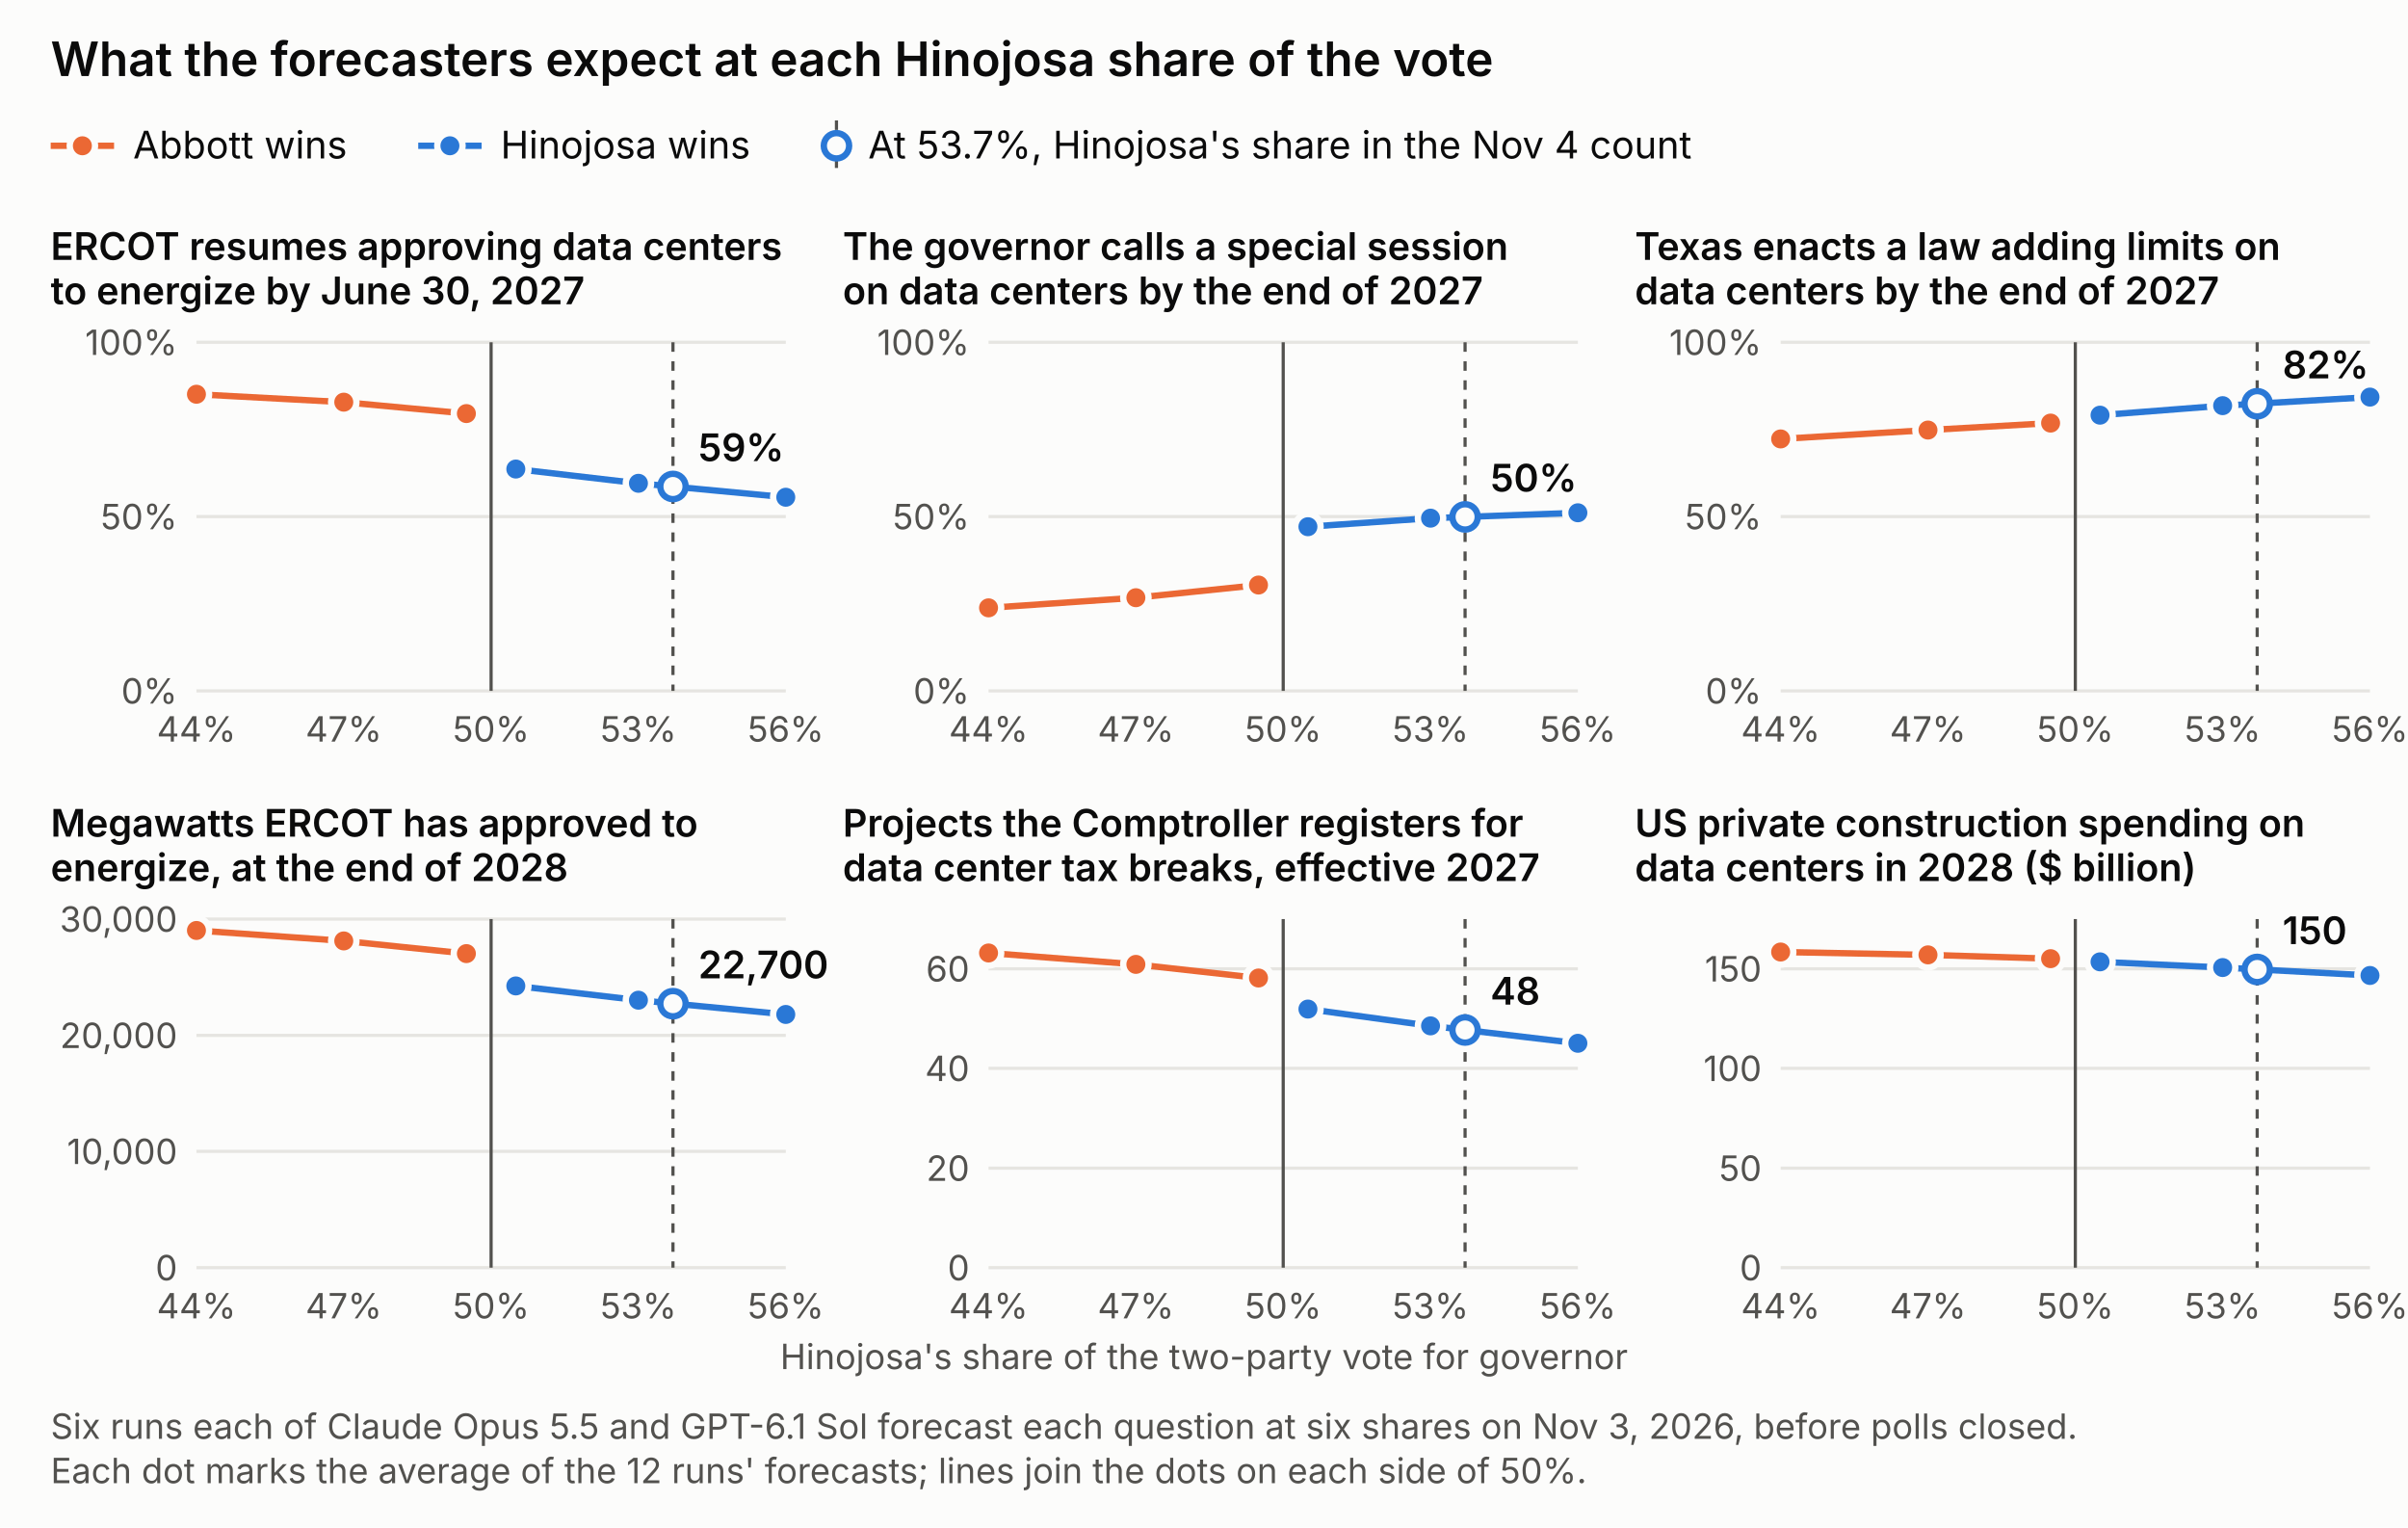
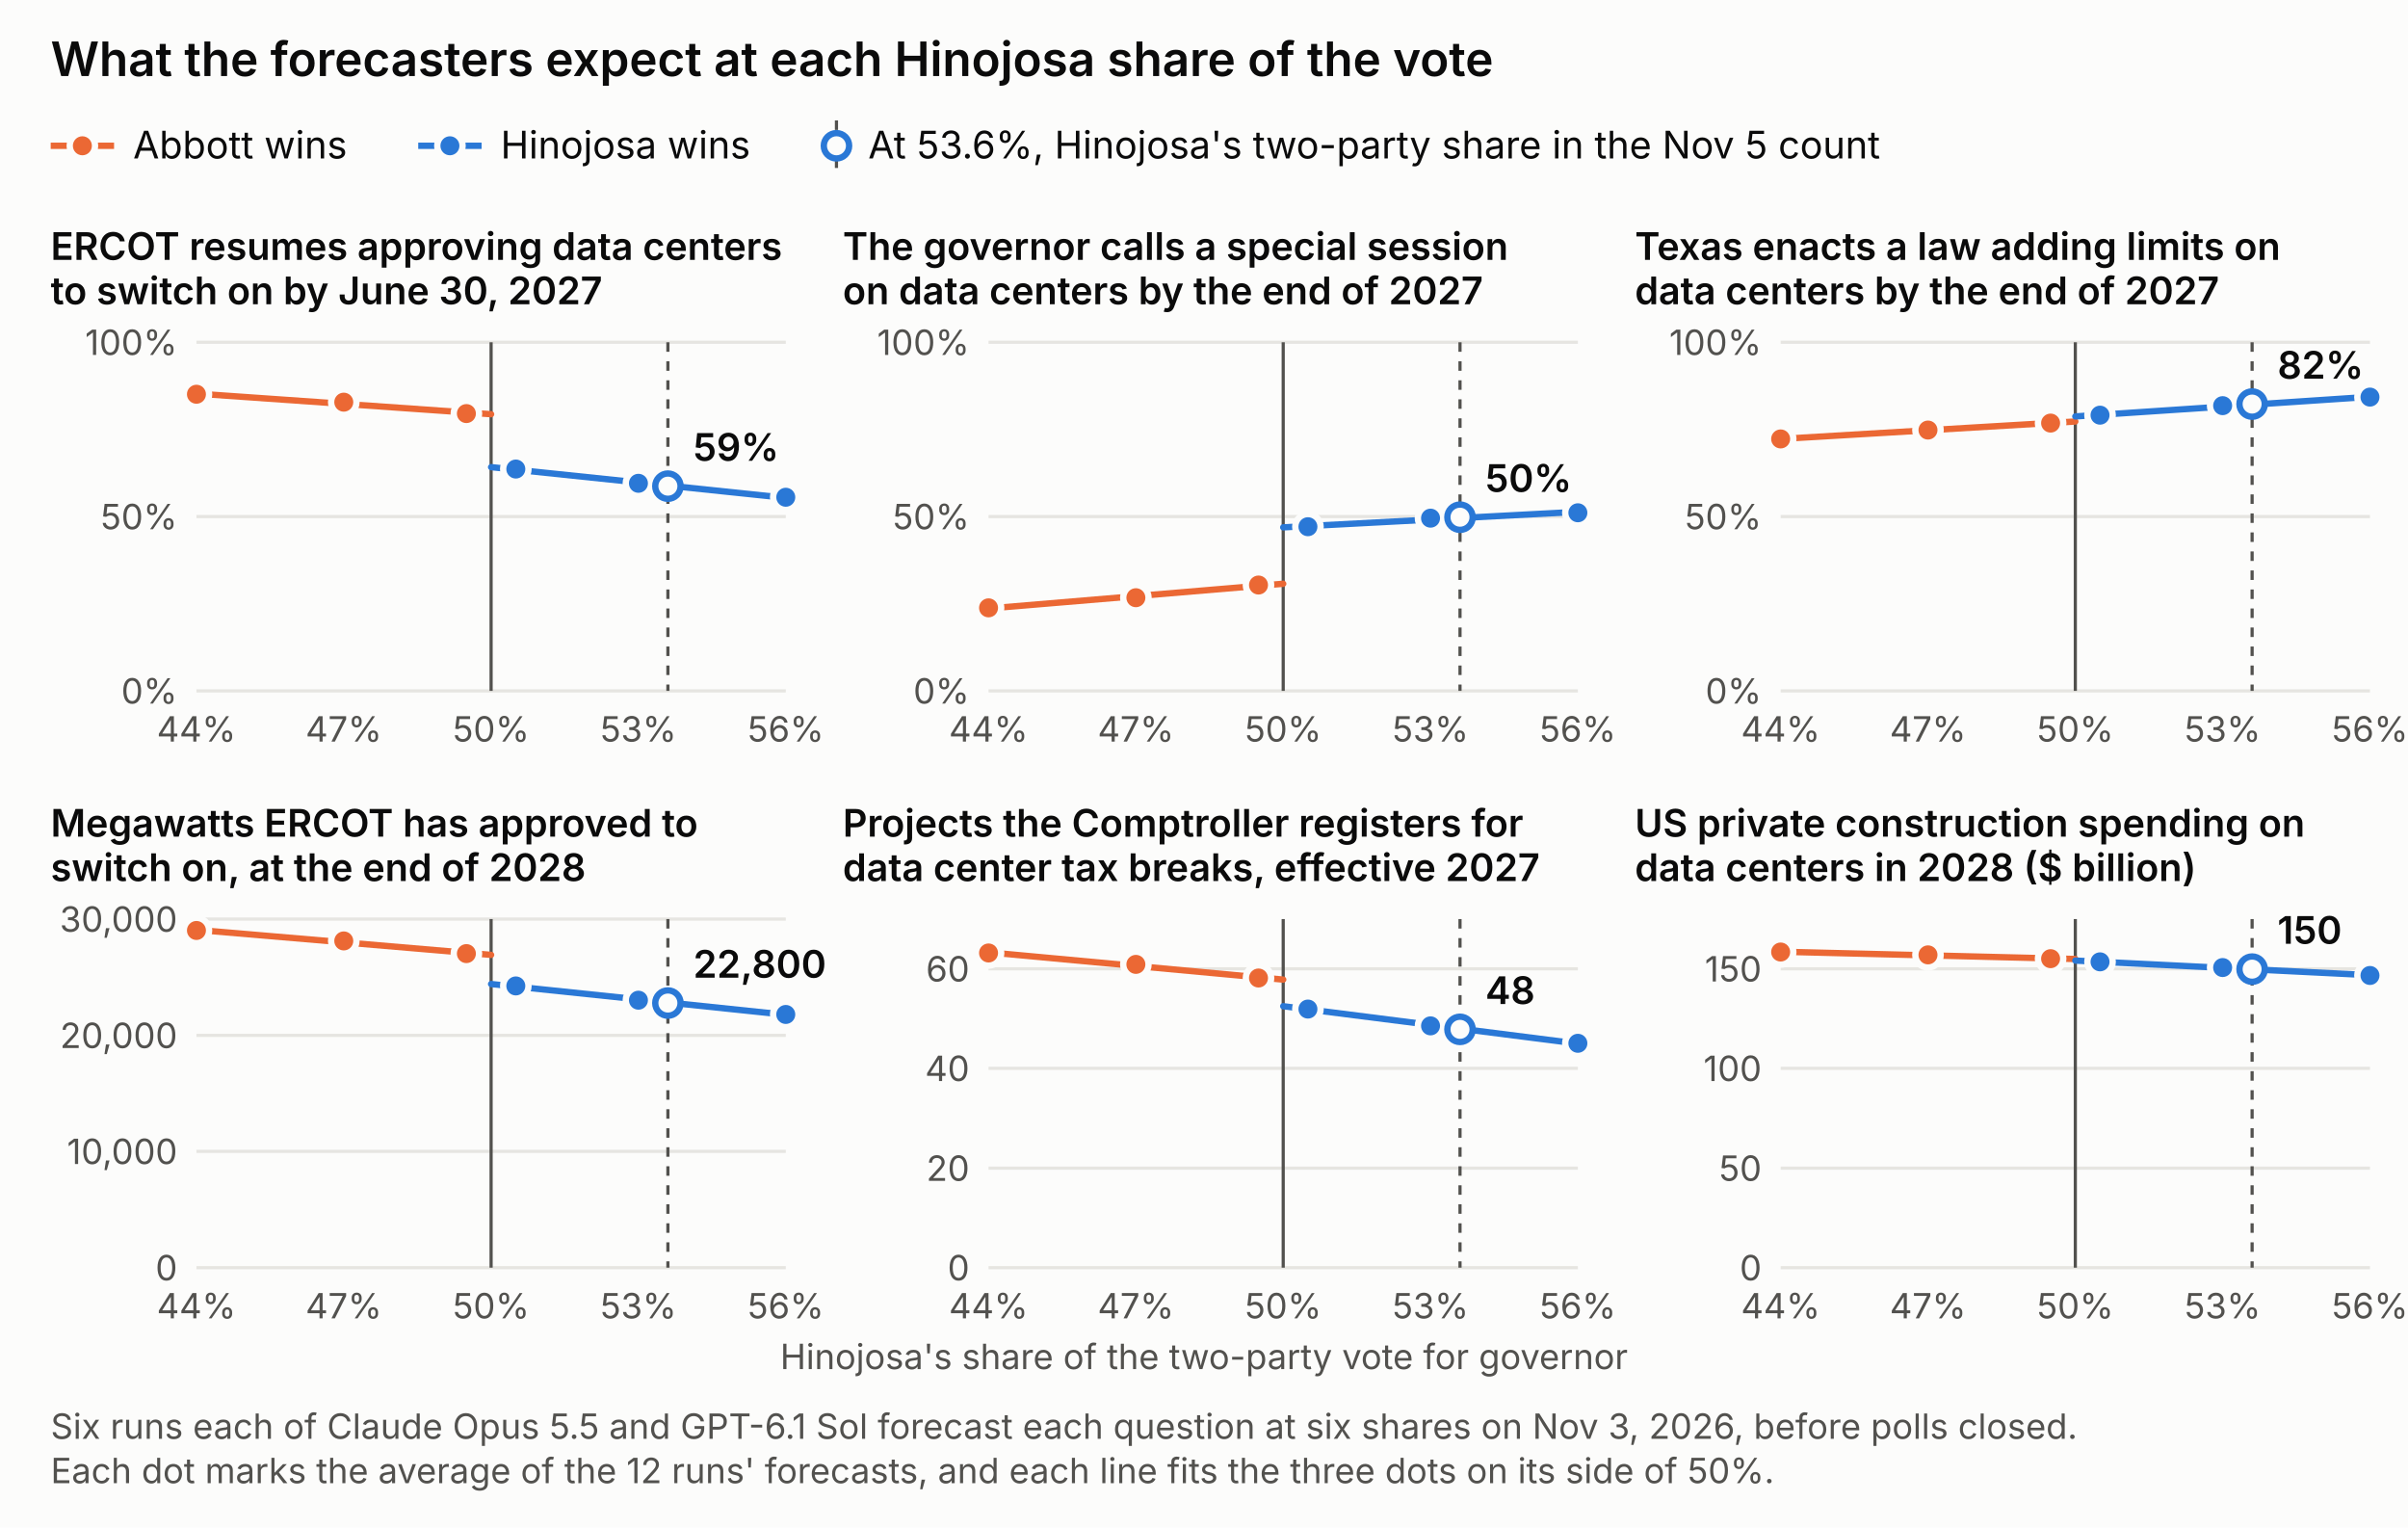
<svg xmlns="http://www.w3.org/2000/svg" viewBox="0 0 760 482" width="760" height="482" font-family="Inter, system-ui, -apple-system, Segoe UI, Roboto, sans-serif" role="img" aria-label="What the forecasters expect at each Hinojosa share of the vote">
  <rect width="100%" height="100%" fill="#fcfcfb" />
  <text x="16" y="24" font-size="15" font-weight="600" fill="#0b0b0b">What the forecasters expect at each Hinojosa share of the vote</text>
  <line x1="16" x2="36" y1="46" y2="46" stroke="#eb6834" stroke-width="2" />
  <circle cx="26.0" cy="46.0" r="4" fill="#eb6834" stroke="#fcfcfb" stroke-width="2" />
  <text x="42" y="50" font-size="12" fill="#0b0b0b">Abbott wins</text>
  <line x1="132" x2="152" y1="46" y2="46" stroke="#2a78d6" stroke-width="2" />
  <circle cx="142.0" cy="46.0" r="4" fill="#2a78d6" stroke="#fcfcfb" stroke-width="2" />
  <text x="158" y="50" font-size="12" fill="#0b0b0b">Hinojosa wins</text>
  <line x1="264" x2="264" y1="38" y2="54" stroke="#52514e" stroke-width="1" stroke-dasharray="3 3" />
  <circle cx="264.0" cy="46.0" r="4" fill="#fcfcfb" stroke="#2a78d6" stroke-width="2" />
-   <text x="274" y="50" font-size="12" fill="#0b0b0b">At 53.7%, Hinojosa's share in the Nov 4 count</text>
+   <text x="274" y="50" font-size="12" fill="#0b0b0b">At 53.6%, Hinojosa's two-party share in the Nov 5 count</text>
  <text x="16" y="82" font-size="12" font-weight="600" fill="#0b0b0b">ERCOT resumes approving data centers</text>
-   <text x="16" y="96" font-size="12" font-weight="600" fill="#0b0b0b">to energize by June 30, 2027</text>
+   <text x="16" y="96" font-size="12" font-weight="600" fill="#0b0b0b">to switch on by June 30, 2027</text>
  <line x1="62" x2="248" y1="218.0" y2="218.0" stroke="#e6e5e1" />
  <text x="56" y="222.0" font-size="11" fill="#52514e" text-anchor="end">0%</text>
  <line x1="62" x2="248" y1="163.0" y2="163.0" stroke="#e6e5e1" />
  <text x="56" y="167.0" font-size="11" fill="#52514e" text-anchor="end">50%</text>
  <line x1="62" x2="248" y1="108.0" y2="108.0" stroke="#e6e5e1" />
  <text x="56" y="112.0" font-size="11" fill="#52514e" text-anchor="end">100%</text>
  <text x="62.0" y="234" font-size="11" fill="#52514e" text-anchor="middle">44%</text>
  <text x="108.5" y="234" font-size="11" fill="#52514e" text-anchor="middle">47%</text>
  <text x="155.0" y="234" font-size="11" fill="#52514e" text-anchor="middle">50%</text>
  <text x="201.5" y="234" font-size="11" fill="#52514e" text-anchor="middle">53%</text>
  <text x="248.0" y="234" font-size="11" fill="#52514e" text-anchor="middle">56%</text>
  <line x1="155.0" x2="155.0" y1="108" y2="218" stroke="#52514e" stroke-width="1" />
-   <line x1="212.4" x2="212.4" y1="108" y2="218" stroke="#52514e" stroke-width="1" stroke-dasharray="3 3" />
-   <polyline points="62.0,124.4 108.5,126.9 147.2,130.5" fill="none" stroke="#eb6834" stroke-width="2" />
+   <line x1="210.8" x2="210.8" y1="108" y2="218" stroke="#52514e" stroke-width="1" stroke-dasharray="3 3" />
+   <g>
+     <line x1="62.0" y1="124.2" x2="155.0" y2="130.7" stroke="#eb6834" stroke-width="2" stroke-linecap="round" />
+   </g>
  <g>
    <circle cx="62.0" cy="124.4" r="4" fill="#eb6834" stroke="#fcfcfb" stroke-width="2" />
  </g>
  <g>
    <circle cx="108.5" cy="126.9" r="4" fill="#eb6834" stroke="#fcfcfb" stroke-width="2" />
  </g>
  <g>
    <circle cx="147.2" cy="130.5" r="4" fill="#eb6834" stroke="#fcfcfb" stroke-width="2" />
  </g>
-   <polyline points="162.8,148.0 201.5,152.5 248.0,156.9" fill="none" stroke="#2a78d6" stroke-width="2" />
+   <g>
+     <line x1="155.0" y1="147.4" x2="248.0" y2="157.1" stroke="#2a78d6" stroke-width="2" stroke-linecap="round" />
+   </g>
  <g>
    <circle cx="162.8" cy="148.0" r="4" fill="#2a78d6" stroke="#fcfcfb" stroke-width="2" />
  </g>
  <g>
    <circle cx="201.5" cy="152.5" r="4" fill="#2a78d6" stroke="#fcfcfb" stroke-width="2" />
  </g>
  <g>
    <circle cx="248.0" cy="156.9" r="4" fill="#2a78d6" stroke="#fcfcfb" stroke-width="2" />
  </g>
  <g>
-     <circle cx="212.4" cy="153.5" r="4" fill="#fcfcfb" stroke="#2a78d6" stroke-width="2" />
-   </g>
-   <text x="220.4" y="145.5" font-size="12" font-weight="600" fill="#0b0b0b">59%</text>
+     <circle cx="210.8" cy="153.4" r="4" fill="#fcfcfb" stroke="#2a78d6" stroke-width="2" />
+   </g>
+   <text x="218.8" y="145.4" font-size="12" font-weight="600" fill="#0b0b0b">59%</text>
  <text x="266" y="82" font-size="12" font-weight="600" fill="#0b0b0b">The governor calls a special session</text>
  <text x="266" y="96" font-size="12" font-weight="600" fill="#0b0b0b">on data centers by the end of 2027</text>
  <line x1="312" x2="498" y1="218.0" y2="218.0" stroke="#e6e5e1" />
  <text x="306" y="222.0" font-size="11" fill="#52514e" text-anchor="end">0%</text>
  <line x1="312" x2="498" y1="163.0" y2="163.0" stroke="#e6e5e1" />
  <text x="306" y="167.0" font-size="11" fill="#52514e" text-anchor="end">50%</text>
  <line x1="312" x2="498" y1="108.0" y2="108.0" stroke="#e6e5e1" />
  <text x="306" y="112.0" font-size="11" fill="#52514e" text-anchor="end">100%</text>
  <text x="312.0" y="234" font-size="11" fill="#52514e" text-anchor="middle">44%</text>
  <text x="358.5" y="234" font-size="11" fill="#52514e" text-anchor="middle">47%</text>
  <text x="405.0" y="234" font-size="11" fill="#52514e" text-anchor="middle">50%</text>
  <text x="451.5" y="234" font-size="11" fill="#52514e" text-anchor="middle">53%</text>
  <text x="498.0" y="234" font-size="11" fill="#52514e" text-anchor="middle">56%</text>
  <line x1="405.0" x2="405.0" y1="108" y2="218" stroke="#52514e" stroke-width="1" />
-   <line x1="462.4" x2="462.4" y1="108" y2="218" stroke="#52514e" stroke-width="1" stroke-dasharray="3 3" />
-   <polyline points="312.0,191.8 358.5,188.6 397.2,184.6" fill="none" stroke="#eb6834" stroke-width="2" />
+   <line x1="460.8" x2="460.8" y1="108" y2="218" stroke="#52514e" stroke-width="1" stroke-dasharray="3 3" />
+   <g>
+     <line x1="312.0" y1="192.0" x2="405.0" y2="184.2" stroke="#eb6834" stroke-width="2" stroke-linecap="round" />
+   </g>
  <g>
    <circle cx="312.0" cy="191.8" r="4" fill="#eb6834" stroke="#fcfcfb" stroke-width="2" />
  </g>
  <g>
    <circle cx="358.5" cy="188.6" r="4" fill="#eb6834" stroke="#fcfcfb" stroke-width="2" />
  </g>
  <g>
    <circle cx="397.2" cy="184.6" r="4" fill="#eb6834" stroke="#fcfcfb" stroke-width="2" />
  </g>
-   <polyline points="412.8,166.2 451.5,163.5 498.0,161.8" fill="none" stroke="#2a78d6" stroke-width="2" />
+   <g>
+     <line x1="405.0" y1="166.4" x2="498.0" y2="161.5" stroke="#2a78d6" stroke-width="2" stroke-linecap="round" />
+   </g>
  <g>
    <circle cx="412.8" cy="166.2" r="4" fill="#2a78d6" stroke="#fcfcfb" stroke-width="2" />
  </g>
  <g>
    <circle cx="451.5" cy="163.5" r="4" fill="#2a78d6" stroke="#fcfcfb" stroke-width="2" />
  </g>
  <g>
    <circle cx="498.0" cy="161.8" r="4" fill="#2a78d6" stroke="#fcfcfb" stroke-width="2" />
  </g>
  <g>
-     <circle cx="462.4" cy="163.1" r="4" fill="#fcfcfb" stroke="#2a78d6" stroke-width="2" />
-   </g>
-   <text x="470.4" y="155.1" font-size="12" font-weight="600" fill="#0b0b0b">50%</text>
+     <circle cx="460.8" cy="163.2" r="4" fill="#fcfcfb" stroke="#2a78d6" stroke-width="2" />
+   </g>
+   <text x="468.8" y="155.2" font-size="12" font-weight="600" fill="#0b0b0b">50%</text>
  <text x="516" y="82" font-size="12" font-weight="600" fill="#0b0b0b">Texas enacts a law adding limits on</text>
  <text x="516" y="96" font-size="12" font-weight="600" fill="#0b0b0b">data centers by the end of 2027</text>
  <line x1="562" x2="748" y1="218.0" y2="218.0" stroke="#e6e5e1" />
  <text x="556" y="222.0" font-size="11" fill="#52514e" text-anchor="end">0%</text>
  <line x1="562" x2="748" y1="163.0" y2="163.0" stroke="#e6e5e1" />
  <text x="556" y="167.0" font-size="11" fill="#52514e" text-anchor="end">50%</text>
  <line x1="562" x2="748" y1="108.0" y2="108.0" stroke="#e6e5e1" />
  <text x="556" y="112.0" font-size="11" fill="#52514e" text-anchor="end">100%</text>
  <text x="562.0" y="234" font-size="11" fill="#52514e" text-anchor="middle">44%</text>
  <text x="608.5" y="234" font-size="11" fill="#52514e" text-anchor="middle">47%</text>
  <text x="655.0" y="234" font-size="11" fill="#52514e" text-anchor="middle">50%</text>
  <text x="701.5" y="234" font-size="11" fill="#52514e" text-anchor="middle">53%</text>
  <text x="748.0" y="234" font-size="11" fill="#52514e" text-anchor="middle">56%</text>
  <line x1="655.0" x2="655.0" y1="108" y2="218" stroke="#52514e" stroke-width="1" />
-   <line x1="712.4" x2="712.4" y1="108" y2="218" stroke="#52514e" stroke-width="1" stroke-dasharray="3 3" />
-   <polyline points="562.0,138.5 608.5,135.7 647.2,133.5" fill="none" stroke="#eb6834" stroke-width="2" />
+   <line x1="710.8" x2="710.8" y1="108" y2="218" stroke="#52514e" stroke-width="1" stroke-dasharray="3 3" />
+   <g>
+     <line x1="562.0" y1="138.5" x2="655.0" y2="133.0" stroke="#eb6834" stroke-width="2" stroke-linecap="round" />
+   </g>
  <g>
    <circle cx="562.0" cy="138.5" r="4" fill="#eb6834" stroke="#fcfcfb" stroke-width="2" />
  </g>
  <g>
    <circle cx="608.5" cy="135.7" r="4" fill="#eb6834" stroke="#fcfcfb" stroke-width="2" />
  </g>
  <g>
    <circle cx="647.2" cy="133.5" r="4" fill="#eb6834" stroke="#fcfcfb" stroke-width="2" />
  </g>
-   <polyline points="662.8,131.0 701.5,128.0 748.0,125.3" fill="none" stroke="#2a78d6" stroke-width="2" />
+   <g>
+     <line x1="655.0" y1="131.4" x2="748.0" y2="125.2" stroke="#2a78d6" stroke-width="2" stroke-linecap="round" />
+   </g>
  <g>
    <circle cx="662.8" cy="131.0" r="4" fill="#2a78d6" stroke="#fcfcfb" stroke-width="2" />
  </g>
  <g>
    <circle cx="701.5" cy="128.0" r="4" fill="#2a78d6" stroke="#fcfcfb" stroke-width="2" />
  </g>
  <g>
    <circle cx="748.0" cy="125.3" r="4" fill="#2a78d6" stroke="#fcfcfb" stroke-width="2" />
  </g>
  <g>
-     <circle cx="712.4" cy="127.4" r="4" fill="#fcfcfb" stroke="#2a78d6" stroke-width="2" />
-   </g>
-   <text x="720.4" y="119.4" font-size="12" font-weight="600" fill="#0b0b0b">82%</text>
+     <circle cx="710.8" cy="127.5" r="4" fill="#fcfcfb" stroke="#2a78d6" stroke-width="2" />
+   </g>
+   <text x="718.8" y="119.5" font-size="12" font-weight="600" fill="#0b0b0b">82%</text>
  <text x="16" y="264" font-size="12" font-weight="600" fill="#0b0b0b">Megawatts ERCOT has approved to</text>
-   <text x="16" y="278" font-size="12" font-weight="600" fill="#0b0b0b">energize, at the end of 2028</text>
+   <text x="16" y="278" font-size="12" font-weight="600" fill="#0b0b0b">switch on, at the end of 2028</text>
  <line x1="62" x2="248" y1="400.0" y2="400.0" stroke="#e6e5e1" />
  <text x="56" y="404.0" font-size="11" fill="#52514e" text-anchor="end">0</text>
  <line x1="62" x2="248" y1="363.3" y2="363.3" stroke="#e6e5e1" />
  <text x="56" y="367.3" font-size="11" fill="#52514e" text-anchor="end">10,000</text>
  <line x1="62" x2="248" y1="326.7" y2="326.7" stroke="#e6e5e1" />
  <text x="56" y="330.7" font-size="11" fill="#52514e" text-anchor="end">20,000</text>
  <line x1="62" x2="248" y1="290.0" y2="290.0" stroke="#e6e5e1" />
  <text x="56" y="294.0" font-size="11" fill="#52514e" text-anchor="end">30,000</text>
  <text x="62.0" y="416" font-size="11" fill="#52514e" text-anchor="middle">44%</text>
  <text x="108.5" y="416" font-size="11" fill="#52514e" text-anchor="middle">47%</text>
  <text x="155.0" y="416" font-size="11" fill="#52514e" text-anchor="middle">50%</text>
  <text x="201.5" y="416" font-size="11" fill="#52514e" text-anchor="middle">53%</text>
  <text x="248.0" y="416" font-size="11" fill="#52514e" text-anchor="middle">56%</text>
  <line x1="155.0" x2="155.0" y1="290" y2="400" stroke="#52514e" stroke-width="1" />
-   <line x1="212.4" x2="212.4" y1="290" y2="400" stroke="#52514e" stroke-width="1" stroke-dasharray="3 3" />
-   <polyline points="62.0,293.6 108.5,296.9 147.2,300.9" fill="none" stroke="#eb6834" stroke-width="2" />
+   <line x1="210.8" x2="210.8" y1="290" y2="400" stroke="#52514e" stroke-width="1" stroke-dasharray="3 3" />
+   <g>
+     <line x1="62.0" y1="293.4" x2="155.0" y2="301.3" stroke="#eb6834" stroke-width="2" stroke-linecap="round" />
+   </g>
  <g>
    <circle cx="62.0" cy="293.6" r="4" fill="#eb6834" stroke="#fcfcfb" stroke-width="2" />
  </g>
  <g>
    <circle cx="108.5" cy="296.9" r="4" fill="#eb6834" stroke="#fcfcfb" stroke-width="2" />
  </g>
  <g>
    <circle cx="147.2" cy="300.9" r="4" fill="#eb6834" stroke="#fcfcfb" stroke-width="2" />
  </g>
-   <polyline points="162.8,311.1 201.5,315.6 248.0,320.1" fill="none" stroke="#2a78d6" stroke-width="2" />
+   <g>
+     <line x1="155.0" y1="310.5" x2="248.0" y2="320.2" stroke="#2a78d6" stroke-width="2" stroke-linecap="round" />
+   </g>
  <g>
    <circle cx="162.8" cy="311.1" r="4" fill="#2a78d6" stroke="#fcfcfb" stroke-width="2" />
  </g>
  <g>
    <circle cx="201.5" cy="315.6" r="4" fill="#2a78d6" stroke="#fcfcfb" stroke-width="2" />
  </g>
  <g>
    <circle cx="248.0" cy="320.1" r="4" fill="#2a78d6" stroke="#fcfcfb" stroke-width="2" />
  </g>
  <g>
-     <circle cx="212.4" cy="316.7" r="4" fill="#fcfcfb" stroke="#2a78d6" stroke-width="2" />
-   </g>
-   <text x="220.4" y="308.7" font-size="12" font-weight="600" fill="#0b0b0b">22,700</text>
+     <circle cx="210.8" cy="316.5" r="4" fill="#fcfcfb" stroke="#2a78d6" stroke-width="2" />
+   </g>
+   <text x="218.8" y="308.5" font-size="12" font-weight="600" fill="#0b0b0b">22,800</text>
  <text x="266" y="264" font-size="12" font-weight="600" fill="#0b0b0b">Projects the Comptroller registers for</text>
  <text x="266" y="278" font-size="12" font-weight="600" fill="#0b0b0b">data center tax breaks, effective 2027</text>
  <line x1="312" x2="498" y1="400.0" y2="400.0" stroke="#e6e5e1" />
  <text x="306" y="404.0" font-size="11" fill="#52514e" text-anchor="end">0</text>
  <line x1="312" x2="498" y1="368.6" y2="368.6" stroke="#e6e5e1" />
  <text x="306" y="372.6" font-size="11" fill="#52514e" text-anchor="end">20</text>
  <line x1="312" x2="498" y1="337.1" y2="337.1" stroke="#e6e5e1" />
  <text x="306" y="341.1" font-size="11" fill="#52514e" text-anchor="end">40</text>
  <line x1="312" x2="498" y1="305.7" y2="305.7" stroke="#e6e5e1" />
  <text x="306" y="309.7" font-size="11" fill="#52514e" text-anchor="end">60</text>
  <text x="312.0" y="416" font-size="11" fill="#52514e" text-anchor="middle">44%</text>
  <text x="358.5" y="416" font-size="11" fill="#52514e" text-anchor="middle">47%</text>
  <text x="405.0" y="416" font-size="11" fill="#52514e" text-anchor="middle">50%</text>
  <text x="451.5" y="416" font-size="11" fill="#52514e" text-anchor="middle">53%</text>
  <text x="498.0" y="416" font-size="11" fill="#52514e" text-anchor="middle">56%</text>
  <line x1="405.0" x2="405.0" y1="290" y2="400" stroke="#52514e" stroke-width="1" />
-   <line x1="462.4" x2="462.4" y1="290" y2="400" stroke="#52514e" stroke-width="1" stroke-dasharray="3 3" />
-   <polyline points="312.0,300.7 358.5,304.3 397.2,308.6" fill="none" stroke="#eb6834" stroke-width="2" />
+   <line x1="460.8" x2="460.8" y1="290" y2="400" stroke="#52514e" stroke-width="1" stroke-dasharray="3 3" />
+   <g>
+     <line x1="312.0" y1="300.5" x2="405.0" y2="309.1" stroke="#eb6834" stroke-width="2" stroke-linecap="round" />
+   </g>
  <g>
    <circle cx="312.0" cy="300.7" r="4" fill="#eb6834" stroke="#fcfcfb" stroke-width="2" />
  </g>
  <g>
    <circle cx="358.5" cy="304.3" r="4" fill="#eb6834" stroke="#fcfcfb" stroke-width="2" />
  </g>
  <g>
    <circle cx="397.2" cy="308.6" r="4" fill="#eb6834" stroke="#fcfcfb" stroke-width="2" />
  </g>
-   <polyline points="412.8,318.4 451.5,323.7 498.0,329.2" fill="none" stroke="#2a78d6" stroke-width="2" />
+   <g>
+     <line x1="405.0" y1="317.5" x2="498.0" y2="329.3" stroke="#2a78d6" stroke-width="2" stroke-linecap="round" />
+   </g>
  <g>
    <circle cx="412.8" cy="318.4" r="4" fill="#2a78d6" stroke="#fcfcfb" stroke-width="2" />
  </g>
  <g>
    <circle cx="451.5" cy="323.7" r="4" fill="#2a78d6" stroke="#fcfcfb" stroke-width="2" />
  </g>
  <g>
    <circle cx="498.0" cy="329.2" r="4" fill="#2a78d6" stroke="#fcfcfb" stroke-width="2" />
  </g>
  <g>
-     <circle cx="462.4" cy="325.0" r="4" fill="#fcfcfb" stroke="#2a78d6" stroke-width="2" />
-   </g>
-   <text x="470.4" y="317.0" font-size="12" font-weight="600" fill="#0b0b0b">48</text>
+     <circle cx="460.8" cy="324.8" r="4" fill="#fcfcfb" stroke="#2a78d6" stroke-width="2" />
+   </g>
+   <text x="468.8" y="316.8" font-size="12" font-weight="600" fill="#0b0b0b">48</text>
  <text x="516" y="264" font-size="12" font-weight="600" fill="#0b0b0b">US private construction spending on</text>
  <text x="516" y="278" font-size="12" font-weight="600" fill="#0b0b0b">data centers in 2028 ($ billion)</text>
  <line x1="562" x2="748" y1="400.0" y2="400.0" stroke="#e6e5e1" />
  <text x="556" y="404.0" font-size="11" fill="#52514e" text-anchor="end">0</text>
  <line x1="562" x2="748" y1="368.6" y2="368.6" stroke="#e6e5e1" />
  <text x="556" y="372.6" font-size="11" fill="#52514e" text-anchor="end">50</text>
  <line x1="562" x2="748" y1="337.1" y2="337.1" stroke="#e6e5e1" />
  <text x="556" y="341.1" font-size="11" fill="#52514e" text-anchor="end">100</text>
  <line x1="562" x2="748" y1="305.7" y2="305.7" stroke="#e6e5e1" />
  <text x="556" y="309.7" font-size="11" fill="#52514e" text-anchor="end">150</text>
  <text x="562.0" y="416" font-size="11" fill="#52514e" text-anchor="middle">44%</text>
  <text x="608.5" y="416" font-size="11" fill="#52514e" text-anchor="middle">47%</text>
  <text x="655.0" y="416" font-size="11" fill="#52514e" text-anchor="middle">50%</text>
  <text x="701.5" y="416" font-size="11" fill="#52514e" text-anchor="middle">53%</text>
  <text x="748.0" y="416" font-size="11" fill="#52514e" text-anchor="middle">56%</text>
  <line x1="655.0" x2="655.0" y1="290" y2="400" stroke="#52514e" stroke-width="1" />
-   <line x1="712.4" x2="712.4" y1="290" y2="400" stroke="#52514e" stroke-width="1" stroke-dasharray="3 3" />
-   <polyline points="562.0,300.4 608.5,301.3 647.2,302.5" fill="none" stroke="#eb6834" stroke-width="2" />
+   <line x1="710.8" x2="710.8" y1="290" y2="400" stroke="#52514e" stroke-width="1" stroke-dasharray="3 3" />
+   <g>
+     <line x1="562.0" y1="300.3" x2="655.0" y2="302.6" stroke="#eb6834" stroke-width="2" stroke-linecap="round" />
+   </g>
  <g>
    <circle cx="562.0" cy="300.4" r="4" fill="#eb6834" stroke="#fcfcfb" stroke-width="2" />
  </g>
  <g>
    <circle cx="608.5" cy="301.3" r="4" fill="#eb6834" stroke="#fcfcfb" stroke-width="2" />
  </g>
  <g>
    <circle cx="647.2" cy="302.5" r="4" fill="#eb6834" stroke="#fcfcfb" stroke-width="2" />
  </g>
-   <polyline points="662.8,303.5 701.5,305.3 748.0,307.8" fill="none" stroke="#2a78d6" stroke-width="2" />
+   <g>
+     <line x1="655.0" y1="303.1" x2="748.0" y2="307.7" stroke="#2a78d6" stroke-width="2" stroke-linecap="round" />
+   </g>
  <g>
    <circle cx="662.8" cy="303.5" r="4" fill="#2a78d6" stroke="#fcfcfb" stroke-width="2" />
  </g>
  <g>
    <circle cx="701.5" cy="305.3" r="4" fill="#2a78d6" stroke="#fcfcfb" stroke-width="2" />
  </g>
  <g>
    <circle cx="748.0" cy="307.8" r="4" fill="#2a78d6" stroke="#fcfcfb" stroke-width="2" />
  </g>
  <g>
-     <circle cx="712.4" cy="305.9" r="4" fill="#fcfcfb" stroke="#2a78d6" stroke-width="2" />
-   </g>
-   <text x="720.4" y="297.9" font-size="12" font-weight="600" fill="#0b0b0b">150</text>
+     <circle cx="710.8" cy="305.8" r="4" fill="#fcfcfb" stroke="#2a78d6" stroke-width="2" />
+   </g>
+   <text x="718.8" y="297.8" font-size="12" font-weight="600" fill="#0b0b0b">150</text>
  <text x="380" y="432" font-size="11" fill="#52514e" text-anchor="middle">Hinojosa's share of the two-party vote for governor</text>
  <text x="16" y="454" font-size="11" fill="#52514e">Six runs each of Claude Opus 5.5 and GPT-6.1 Sol forecast each question at six shares on Nov 3, 2026, before polls closed.</text>
-   <text x="16" y="468" font-size="11" fill="#52514e">Each dot marks the average of the 12 runs' forecasts; lines join the dots on each side of 50%.</text>
+   <text x="16" y="468" font-size="11" fill="#52514e">Each dot marks the average of the 12 runs' forecasts, and each line fits the three dots on its side of 50%.</text>
</svg>
